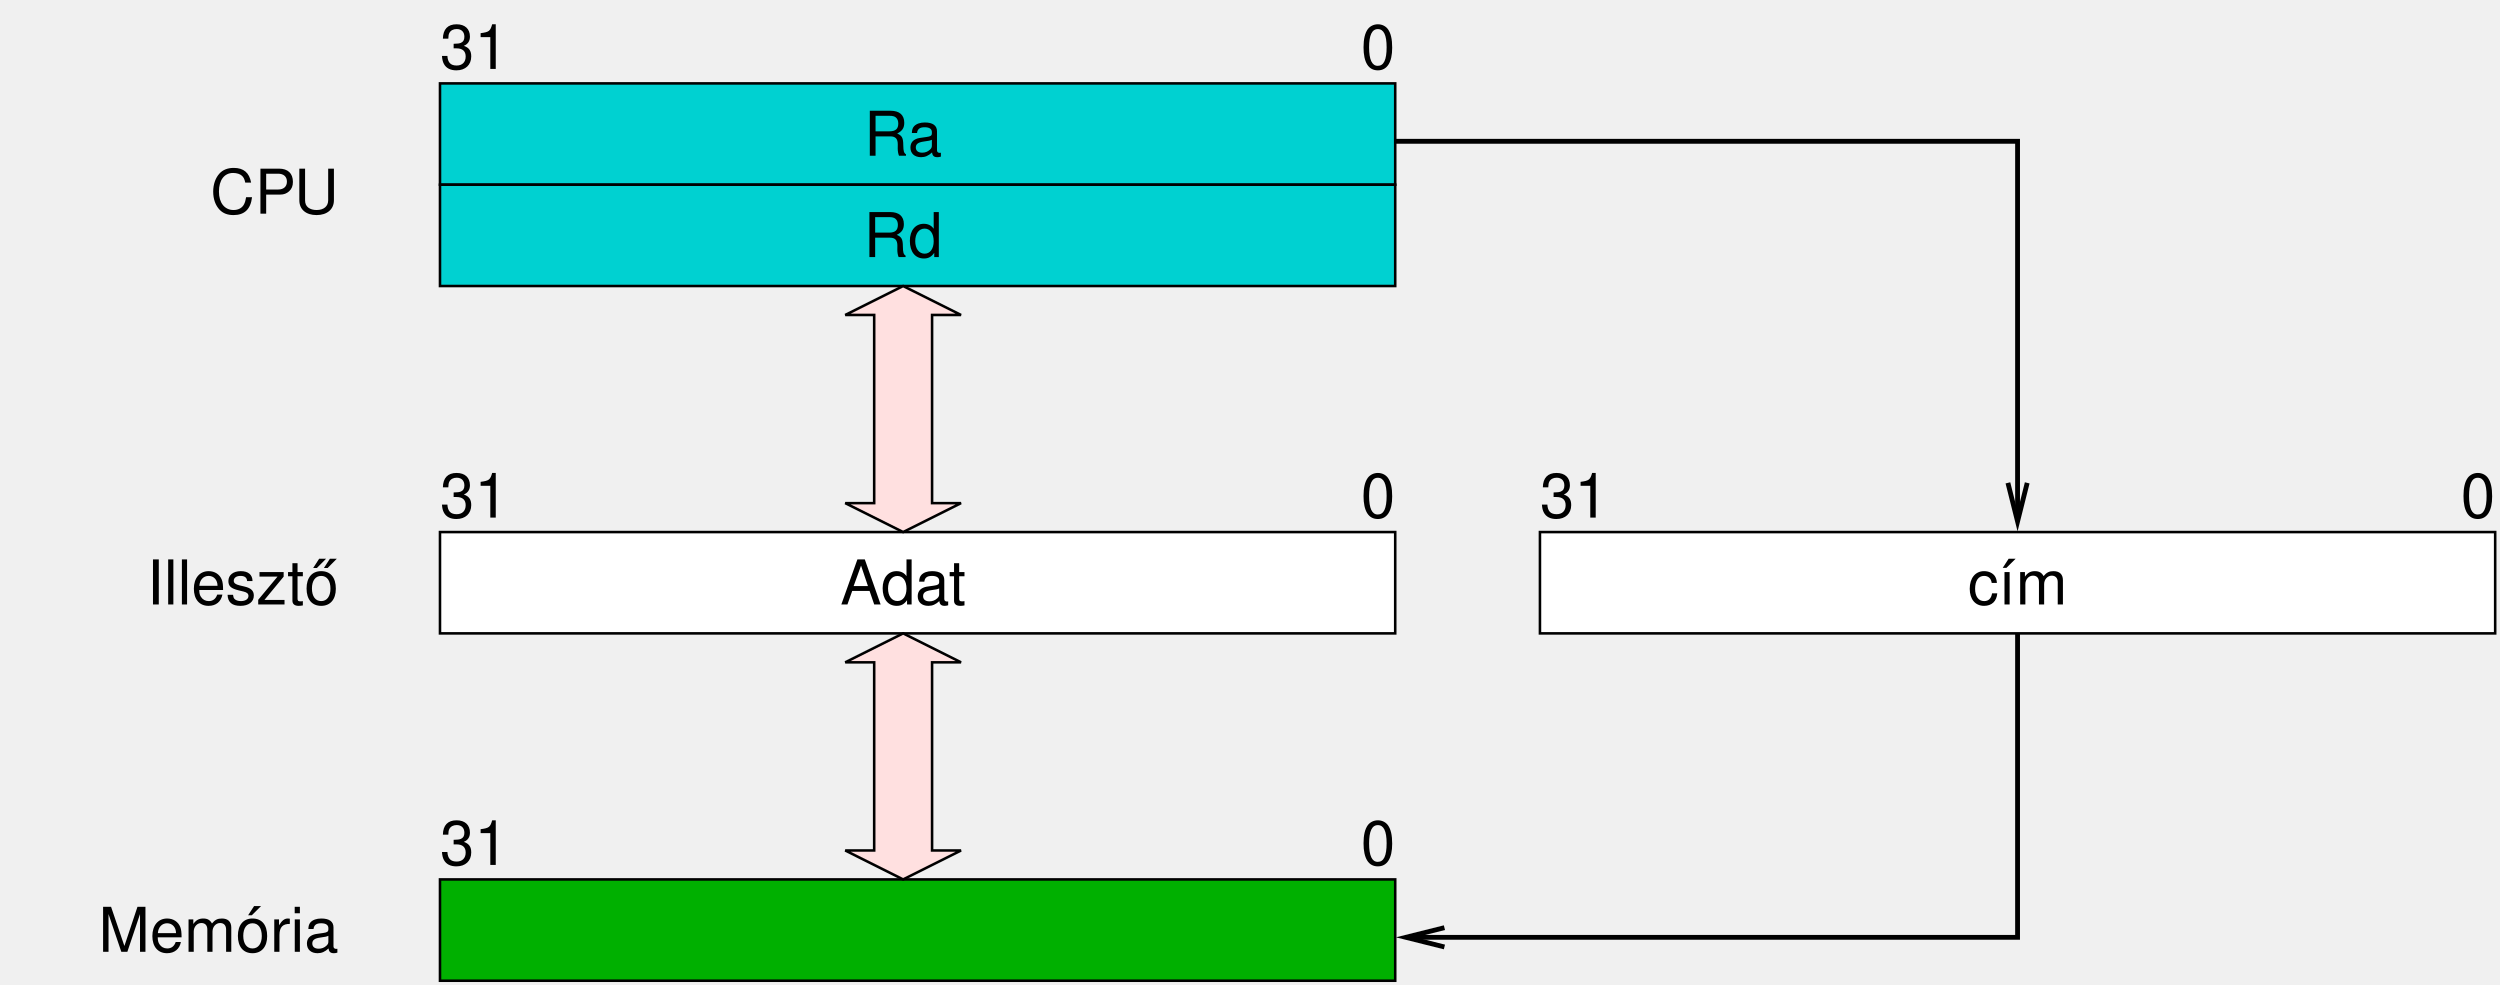
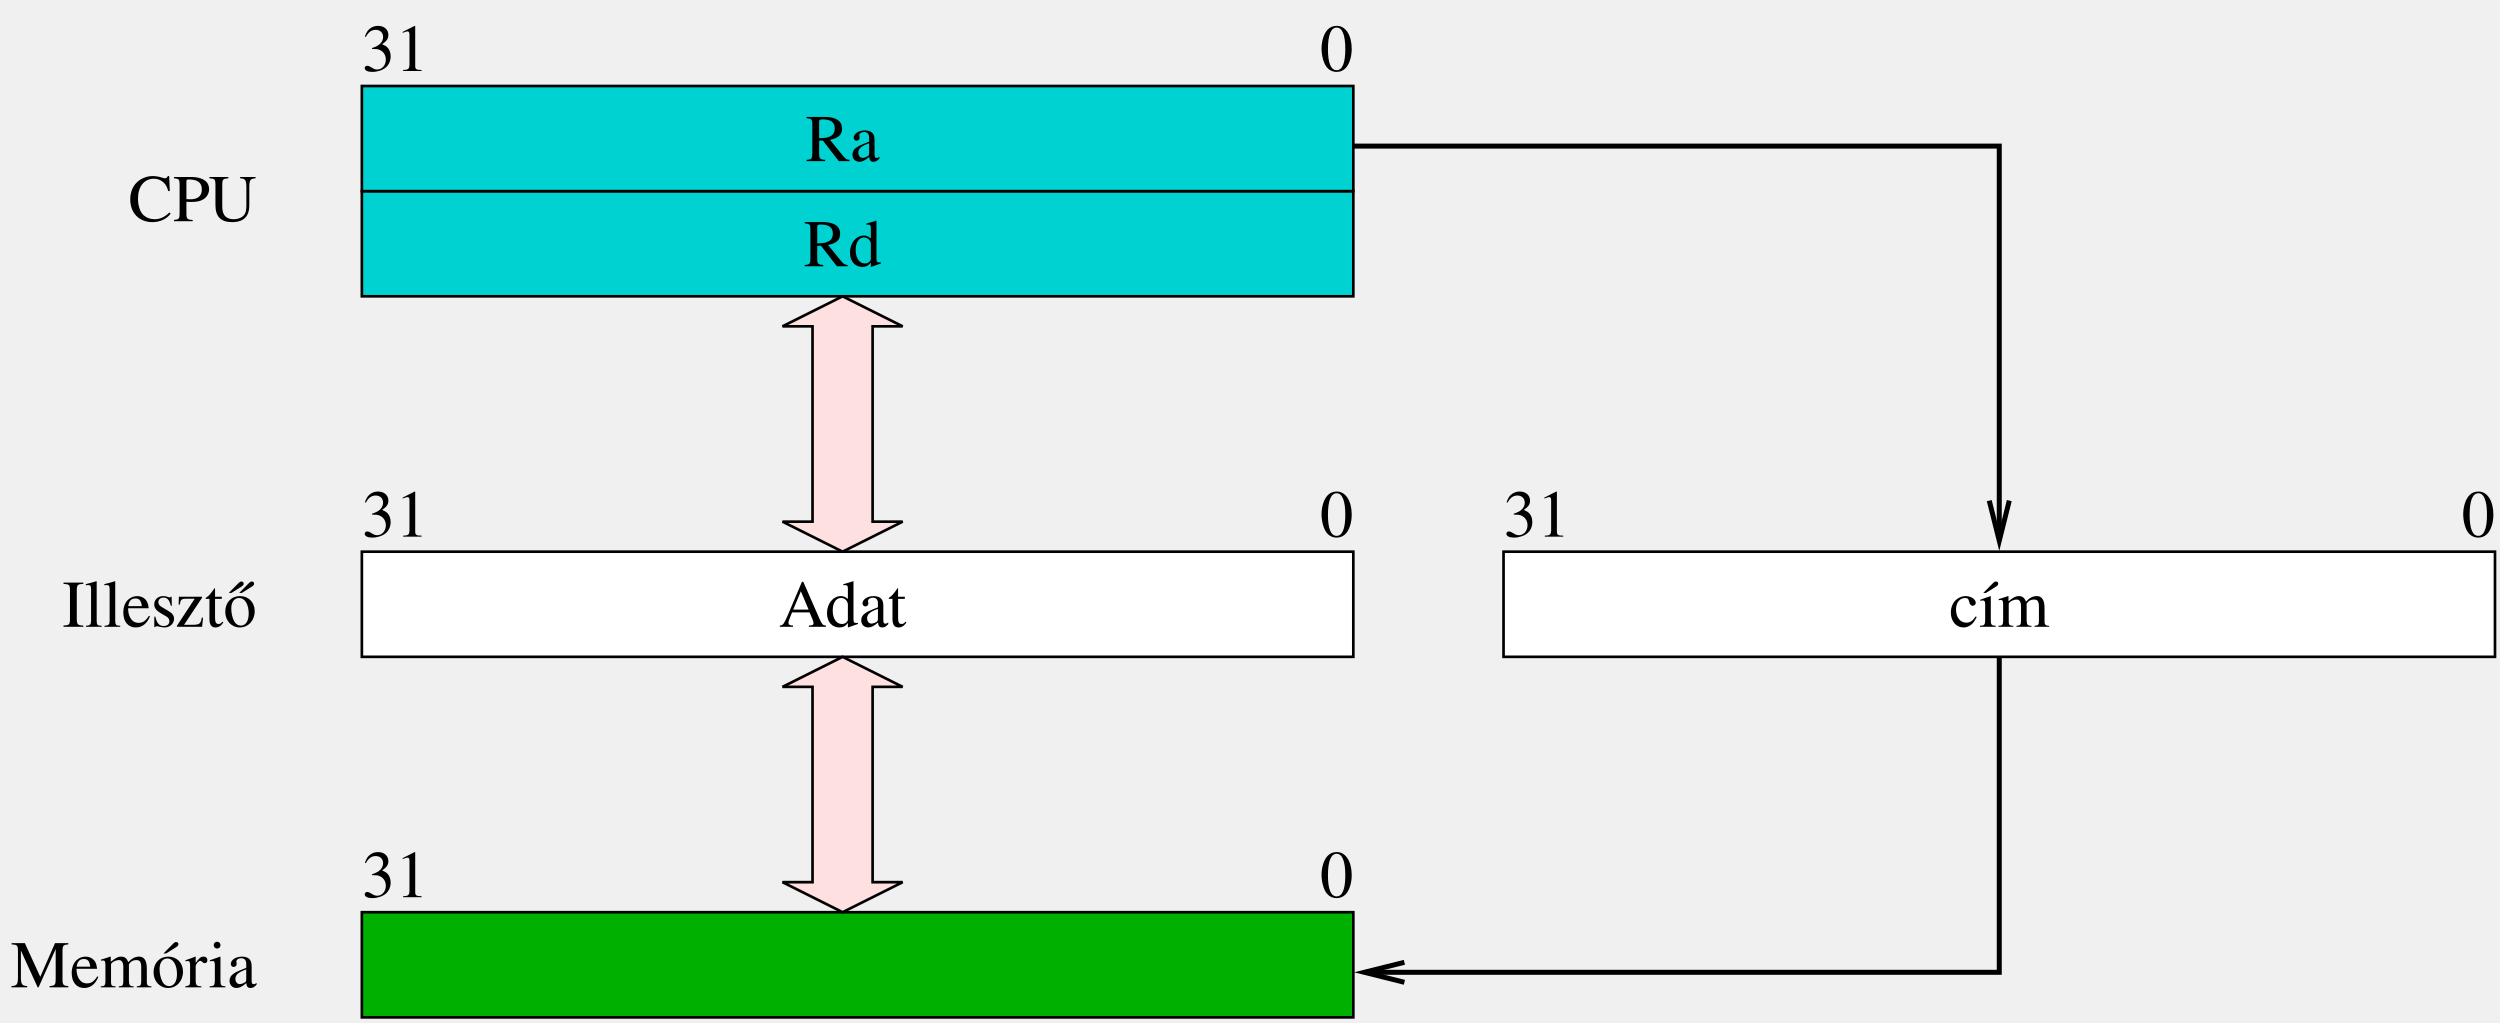
- <svg xmlns="http://www.w3.org/2000/svg" width="490pt" height="193pt" viewBox="1467 2261 7773 3061">
+ <svg xmlns="http://www.w3.org/2000/svg" width="472pt" height="193pt" viewBox="1751 2265 7489 3057">
  <g fill="none">
-     <rect x="2835" y="2520" width="2970" height="315" fill="#00d1d1" stroke="#000000" stroke-width="8px" />
    <rect x="2835" y="2835" width="2970" height="315" fill="#00d1d1" stroke="#000000" stroke-width="8px" />
    <rect x="2835" y="3915" width="2970" height="315" fill="#ffffff" stroke="#000000" stroke-width="8px" />
    <rect x="2835" y="4995" width="2970" height="315" fill="#00b000" stroke="#000000" stroke-width="8px" />
    <rect x="6255" y="3915" width="2970" height="315" fill="#ffffff" stroke="#000000" stroke-width="8px" />
+     <rect x="2835" y="2520" width="2970" height="315" fill="#00d1d1" stroke="#000000" stroke-width="8px" />
    <defs>
      <clipPath id="cp0">
-         <path clip-rule="evenodd" d="M 1467,2261 H 9240 V 5322 H 1467 z   M 5958,5205 5838,5175 5958,5145 5795,5165 5795,5186z" />
+         <path clip-rule="evenodd" d="M 1751,2265 H 9240 V 5322 H 1751 z   M 5958,5205 5838,5175 5958,5145 5795,5165 5795,5186z" />
      </clipPath>
    </defs>
    <polyline points=" 7740,4230 7740,5175 5805,5175" clip-path="url(#cp0)" stroke="#000000" stroke-width="15px" />
    <polyline points=" 5958,5205 5838,5175 5958,5145" stroke="#000000" stroke-width="15px" stroke-miterlimit="8" />
    <defs>
      <clipPath id="cp1">
-         <path clip-rule="evenodd" d="M 1467,2261 H 9240 V 5322 H 1467 z   M 7770,3762 7740,3882 7710,3762 7730,3926 7751,3926z" />
+         <path clip-rule="evenodd" d="M 1751,2265 H 9240 V 5322 H 1751 z   M 7770,3762 7740,3882 7710,3762 7730,3926 7751,3926z" />
      </clipPath>
    </defs>
    <polyline points=" 5805,2700 7740,2700 7740,3915" clip-path="url(#cp1)" stroke="#000000" stroke-width="15px" />
    <polyline points=" 7770,3762 7740,3882 7710,3762" stroke="#000000" stroke-width="15px" stroke-miterlimit="8" />
    <polygon points=" 4275,4230 4095,4320 4185,4320 4185,4905 4095,4905 4275,4995 4455,4905 4365,4905  4365,4320 4455,4320" fill="#ffe0e0" stroke="#000000" stroke-width="8px" />
    <polygon points=" 4275,3150 4095,3240 4185,3240 4185,3825 4095,3825 4275,3915 4455,3825 4365,3825  4365,3240 4455,3240" fill="#ffe0e0" stroke="#000000" stroke-width="8px" />
-     <text xml:space="preserve" x="4275" y="2745" fill="#000000" font-family="Helvetica" font-style="normal" font-weight="normal" font-size="192" text-anchor="middle">Ra</text>
-     <text xml:space="preserve" x="2835" y="2475" fill="#000000" font-family="Helvetica" font-style="normal" font-weight="normal" font-size="192" text-anchor="start">31</text>
-     <text xml:space="preserve" x="5805" y="2475" fill="#000000" font-family="Helvetica" font-style="normal" font-weight="normal" font-size="192" text-anchor="end">0</text>
-     <text xml:space="preserve" x="4275" y="3060" fill="#000000" font-family="Helvetica" font-style="normal" font-weight="normal" font-size="192" text-anchor="middle">Rd</text>
-     <text xml:space="preserve" x="2835" y="3870" fill="#000000" font-family="Helvetica" font-style="normal" font-weight="normal" font-size="192" text-anchor="start">31</text>
-     <text xml:space="preserve" x="5805" y="3870" fill="#000000" font-family="Helvetica" font-style="normal" font-weight="normal" font-size="192" text-anchor="end">0</text>
-     <text xml:space="preserve" x="5805" y="4950" fill="#000000" font-family="Helvetica" font-style="normal" font-weight="normal" font-size="192" text-anchor="end">0</text>
-     <text xml:space="preserve" x="2520" y="4140" fill="#000000" font-family="Helvetica" font-style="normal" font-weight="normal" font-size="192" text-anchor="end">Illesztő</text>
-     <text xml:space="preserve" x="2520" y="2925" fill="#000000" font-family="Helvetica" font-style="normal" font-weight="normal" font-size="192" text-anchor="end">CPU</text>
-     <text xml:space="preserve" x="4275" y="4140" fill="#000000" font-family="Helvetica" font-style="normal" font-weight="normal" font-size="192" text-anchor="middle">Adat</text>
-     <text xml:space="preserve" x="7740" y="4140" fill="#000000" font-family="Helvetica" font-style="normal" font-weight="normal" font-size="192" text-anchor="middle">cím</text>
-     <text xml:space="preserve" x="6255" y="3870" fill="#000000" font-family="Helvetica" font-style="normal" font-weight="normal" font-size="192" text-anchor="start">31</text>
-     <text xml:space="preserve" x="9225" y="3870" fill="#000000" font-family="Helvetica" font-style="normal" font-weight="normal" font-size="192" text-anchor="end">0</text>
-     <text xml:space="preserve" x="2835" y="4950" fill="#000000" font-family="Helvetica" font-style="normal" font-weight="normal" font-size="192" text-anchor="start">31</text>
-     <text xml:space="preserve" x="2520" y="5220" fill="#000000" font-family="Helvetica" font-style="normal" font-weight="normal" font-size="192" text-anchor="end">Memória</text>
+     <text xml:space="preserve" x="4275" y="2745" fill="#000000" font-family="Times" font-style="normal" font-weight="normal" font-size="200" text-anchor="middle">Ra</text>
+     <text xml:space="preserve" x="2835" y="2475" fill="#000000" font-family="Times" font-style="normal" font-weight="normal" font-size="200" text-anchor="start">31</text>
+     <text xml:space="preserve" x="5805" y="2475" fill="#000000" font-family="Times" font-style="normal" font-weight="normal" font-size="200" text-anchor="end">0</text>
+     <text xml:space="preserve" x="2835" y="3870" fill="#000000" font-family="Times" font-style="normal" font-weight="normal" font-size="200" text-anchor="start">31</text>
+     <text xml:space="preserve" x="2835" y="4950" fill="#000000" font-family="Times" font-style="normal" font-weight="normal" font-size="200" text-anchor="start">31</text>
+     <text xml:space="preserve" x="6255" y="3870" fill="#000000" font-family="Times" font-style="normal" font-weight="normal" font-size="200" text-anchor="start">31</text>
+     <text xml:space="preserve" x="2520" y="2925" fill="#000000" font-family="Times" font-style="normal" font-weight="normal" font-size="200" text-anchor="end">CPU</text>
+     <text xml:space="preserve" x="2520" y="4140" fill="#000000" font-family="Times" font-style="normal" font-weight="normal" font-size="200" text-anchor="end">Illesztő</text>
+     <text xml:space="preserve" x="2520" y="5220" fill="#000000" font-family="Times" font-style="normal" font-weight="normal" font-size="200" text-anchor="end">Memória</text>
+     <text xml:space="preserve" x="9225" y="3870" fill="#000000" font-family="Times" font-style="normal" font-weight="normal" font-size="200" text-anchor="end">0</text>
+     <text xml:space="preserve" x="5805" y="3870" fill="#000000" font-family="Times" font-style="normal" font-weight="normal" font-size="200" text-anchor="end">0</text>
+     <text xml:space="preserve" x="5805" y="4950" fill="#000000" font-family="Times" font-style="normal" font-weight="normal" font-size="200" text-anchor="end">0</text>
+     <text xml:space="preserve" x="4275" y="3060" fill="#000000" font-family="Times" font-style="normal" font-weight="normal" font-size="200" text-anchor="middle">Rd</text>
+     <text xml:space="preserve" x="4275" y="4140" fill="#000000" font-family="Times" font-style="normal" font-weight="normal" font-size="200" text-anchor="middle">Adat</text>
+     <text xml:space="preserve" x="7740" y="4140" fill="#000000" font-family="Times" font-style="normal" font-weight="normal" font-size="200" text-anchor="middle">cím</text>
  </g>
</svg>
